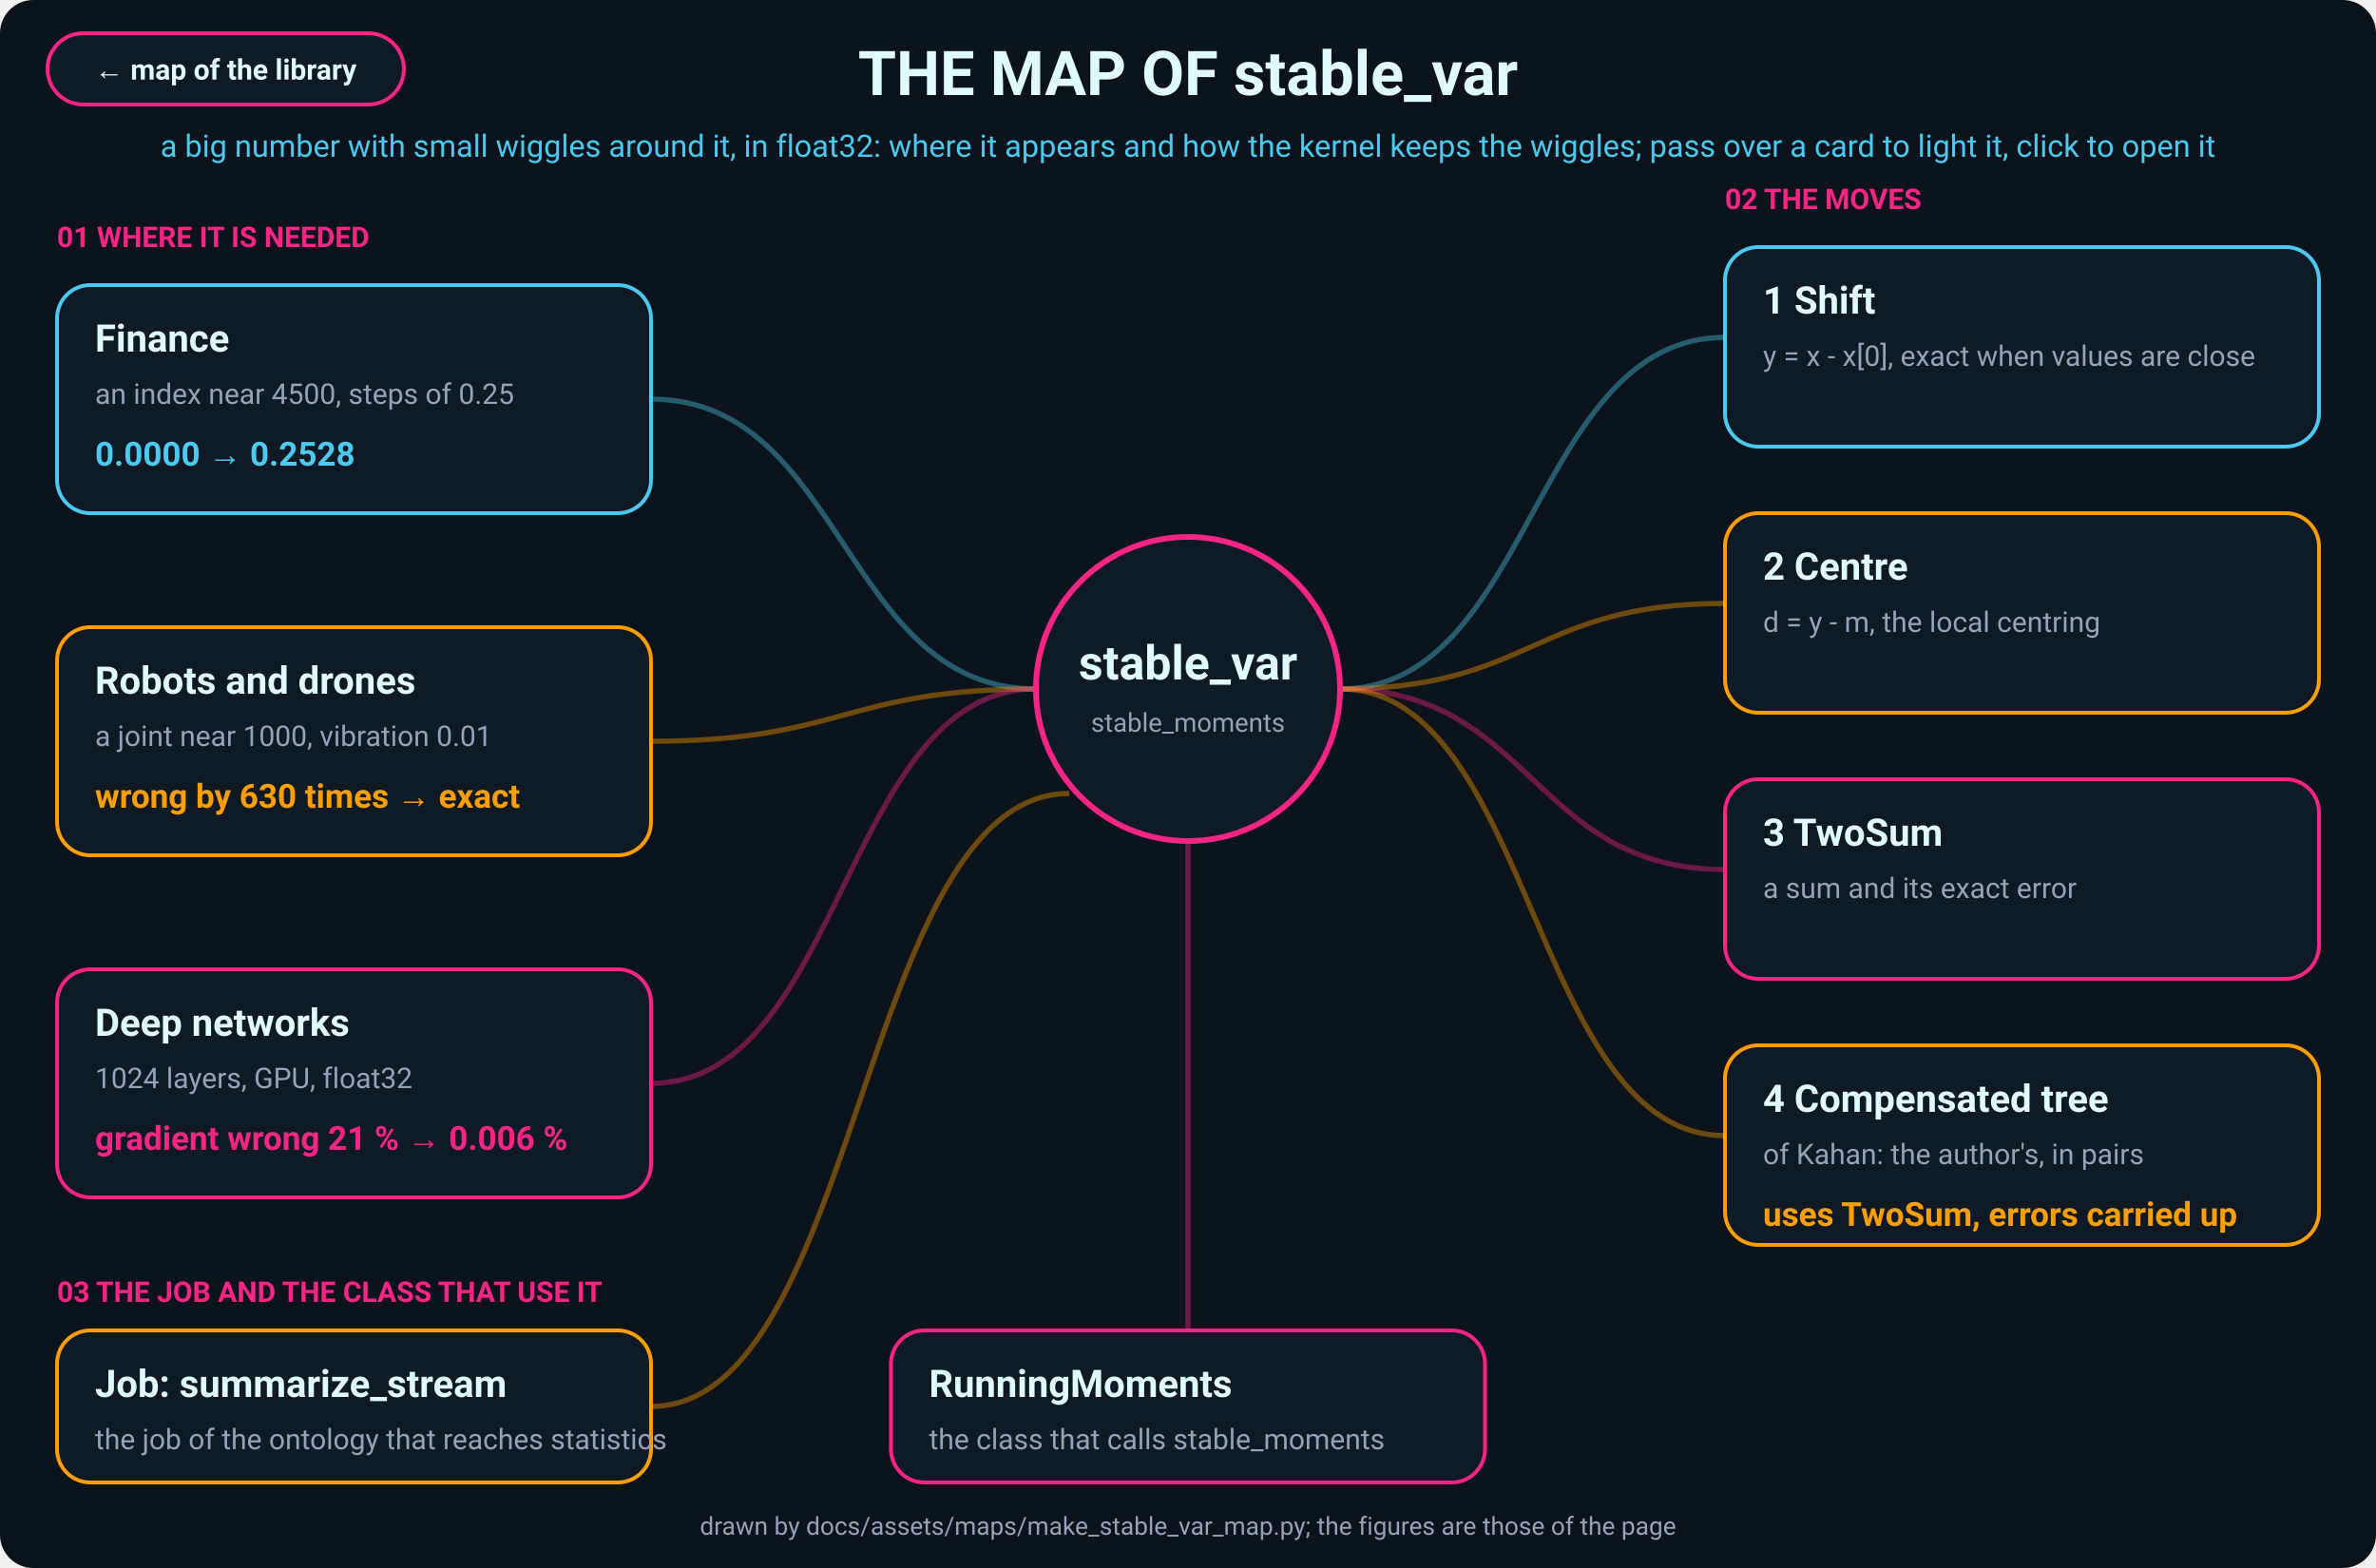
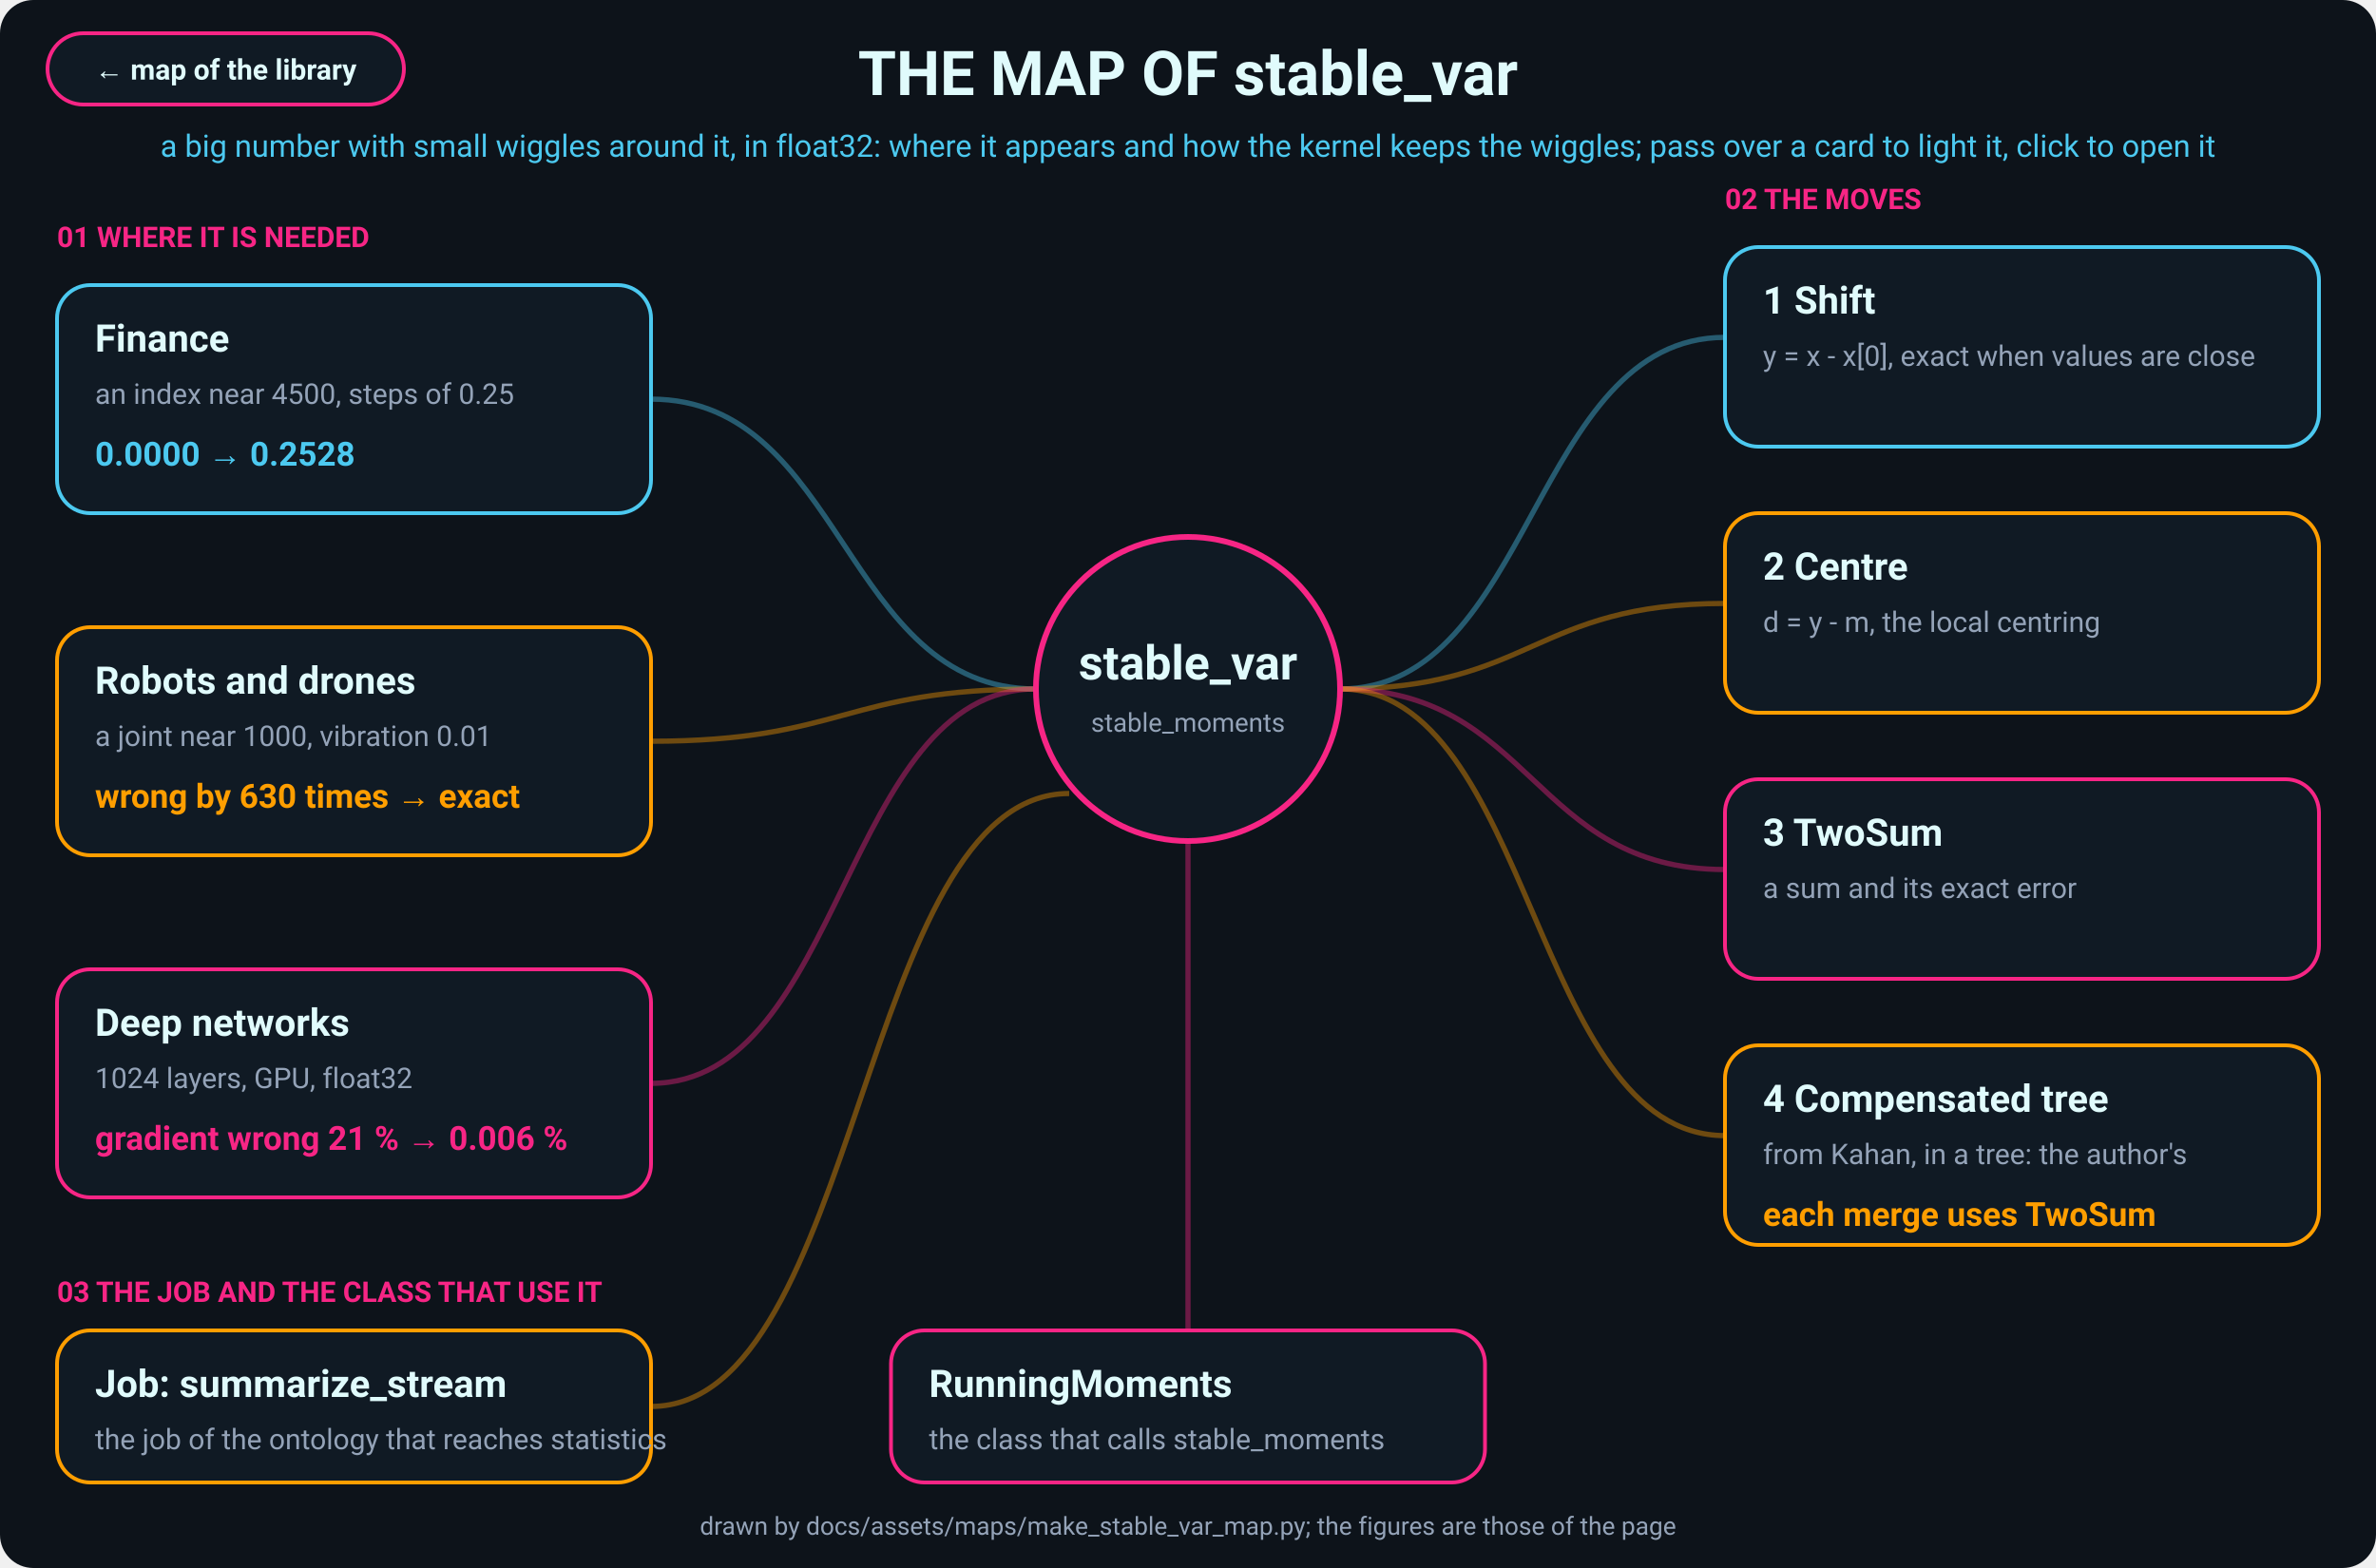
<svg xmlns="http://www.w3.org/2000/svg" viewBox="0 0 1000 660" width="100%" role="img" aria-label="The map of stable_var: the fields where it is needed and the moves of the kernel">
  <style>text{font-family:system-ui,-apple-system,'Segoe UI',Roboto,Arial,sans-serif}.e{opacity:.4;transition:opacity .15s}.net:hover .e{opacity:.08}.net .g:hover .e{opacity:1;stroke-width:3}a:hover .card{fill:#17303f;stroke-width:2.6}a:hover text.dn{fill:#fff}</style>
  <rect width="1000" height="660" fill="#0d131a" rx="14" />
  <text x="500" y="40" fill="#e0fbfc" font-size="26" font-weight="700" text-anchor="middle">THE MAP OF stable_var</text>
  <text x="500" y="66" fill="#4cc9f0" font-size="13" text-anchor="middle">a big number with small wiggles around it, in float32: where it appears and how the kernel keeps the wiggles; pass over a card to light it, click to open it</text>
  <text x="24" y="104" fill="#f72585" font-size="12" font-weight="700">01  WHERE IT IS NEEDED</text>
  <text x="726" y="88" fill="#f72585" font-size="12" font-weight="700">02  THE MOVES</text>
  <text x="24" y="548" fill="#f72585" font-size="12" font-weight="700">03  THE JOB AND THE CLASS THAT USE IT</text>
  <g class="net">
    <g class="g">
      <path class="e" d="M274,168 C355.0,168 355.0,290.0 436.0,290.0" fill="none" stroke="#4cc9f0" stroke-width="2.2" />
      <a href="../../finance/" target="_top">
        <rect class="card" x="24" y="120" width="250" height="96" rx="14" fill="#101a24" stroke="#4cc9f0" stroke-width="1.6" />
        <text class="dn" x="40" y="148" fill="#e0fbfc" font-size="16" font-weight="700">Finance</text>
        <text x="40" y="170" fill="#94a3b8" font-size="12">an index near 4500, steps of 0.25</text>
        <text x="40" y="196" fill="#4cc9f0" font-size="14" font-weight="700">0.0000 → 0.2528</text>
      </a>
    </g>
    <g class="g">
      <path class="e" d="M274,312 C355.0,312 355.0,290.0 436.0,290.0" fill="none" stroke="#ff9e00" stroke-width="2.2" />
      <a href="../../dynamics/" target="_top">
        <rect class="card" x="24" y="264" width="250" height="96" rx="14" fill="#101a24" stroke="#ff9e00" stroke-width="1.6" />
        <text class="dn" x="40" y="292" fill="#e0fbfc" font-size="16" font-weight="700">Robots and drones</text>
        <text x="40" y="314" fill="#94a3b8" font-size="12">a joint near 1000, vibration 0.01</text>
        <text x="40" y="340" fill="#ff9e00" font-size="14" font-weight="700">wrong by 630 times → exact</text>
      </a>
    </g>
    <g class="g">
      <path class="e" d="M274,456 C355.0,456 355.0,290.0 436.0,290.0" fill="none" stroke="#f72585" stroke-width="2.2" />
      <a href="../../neural/overview/" target="_top">
        <rect class="card" x="24" y="408" width="250" height="96" rx="14" fill="#101a24" stroke="#f72585" stroke-width="1.6" />
        <text class="dn" x="40" y="436" fill="#e0fbfc" font-size="16" font-weight="700">Deep networks</text>
        <text x="40" y="458" fill="#94a3b8" font-size="12">1024 layers, GPU, float32</text>
        <text x="40" y="484" fill="#f72585" font-size="14" font-weight="700">gradient wrong 21 % → 0.006 %</text>
      </a>
    </g>
    <g class="g">
      <path class="e" d="M564.0,290.0 C645.0,290.0 645.0,142 726,142" fill="none" stroke="#4cc9f0" stroke-width="2.2" />
      <a href="../../stats/stable_variance/#shift" target="_top">
        <rect class="card" x="726" y="104" width="250" height="84" rx="14" fill="#101a24" stroke="#4cc9f0" stroke-width="1.6" />
        <text class="dn" x="742" y="132" fill="#e0fbfc" font-size="16" font-weight="700">1  Shift</text>
        <text x="742" y="154" fill="#94a3b8" font-size="12">y = x - x[0], exact when values are close</text>
      </a>
    </g>
    <g class="g">
      <path class="e" d="M564.0,290.0 C645.0,290.0 645.0,254 726,254" fill="none" stroke="#ff9e00" stroke-width="2.2" />
      <a href="../../stats/stable_variance/#centre" target="_top">
        <rect class="card" x="726" y="216" width="250" height="84" rx="14" fill="#101a24" stroke="#ff9e00" stroke-width="1.6" />
        <text class="dn" x="742" y="244" fill="#e0fbfc" font-size="16" font-weight="700">2  Centre</text>
        <text x="742" y="266" fill="#94a3b8" font-size="12">d = y - m, the local centring</text>
      </a>
    </g>
    <g class="g">
      <path class="e" d="M564.0,290.0 C645.0,290.0 645.0,366 726,366" fill="none" stroke="#f72585" stroke-width="2.2" />
      <a href="../../stats/stable_variance/#twosum" target="_top">
        <rect class="card" x="726" y="328" width="250" height="84" rx="14" fill="#101a24" stroke="#f72585" stroke-width="1.6" />
        <text class="dn" x="742" y="356" fill="#e0fbfc" font-size="16" font-weight="700">3  TwoSum</text>
        <text x="742" y="378" fill="#94a3b8" font-size="12">a sum and its exact error</text>
      </a>
    </g>
    <g class="g">
      <path class="e" d="M564.0,290.0 C645.0,290.0 645.0,478 726,478" fill="none" stroke="#ff9e00" stroke-width="2.2" />
      <a href="../../stats/stable_variance/#compensated-tree" target="_top">
        <rect class="card" x="726" y="440" width="250" height="84" rx="14" fill="#101a24" stroke="#ff9e00" stroke-width="1.6" />
        <text class="dn" x="742" y="468" fill="#e0fbfc" font-size="16" font-weight="700">4  Compensated tree</text>
-         <text x="742" y="490" fill="#94a3b8" font-size="12">of Kahan: the author's, in pairs</text>
-         <text x="742" y="516" fill="#ff9e00" font-size="14" font-weight="700">uses TwoSum, errors carried up</text>
+         <text x="742" y="490" fill="#94a3b8" font-size="12">from Kahan, in a tree: the author's</text>
+         <text x="742" y="516" fill="#ff9e00" font-size="14" font-weight="700">each merge uses TwoSum</text>
      </a>
    </g>
    <g class="g">
      <path class="e" d="M274,592 C362.0,592 362.0,334.0 450.0,334.0" fill="none" stroke="#ff9e00" stroke-width="2.2" />
      <a href="../../stats/" target="_top">
        <rect class="card" x="24" y="560" width="250" height="64" rx="14" fill="#101a24" stroke="#ff9e00" stroke-width="1.6" />
        <text class="dn" x="40" y="588" fill="#e0fbfc" font-size="16" font-weight="700">Job: summarize_stream</text>
        <text x="40" y="610" fill="#94a3b8" font-size="12">the job of the ontology that reaches statistics</text>
      </a>
    </g>
    <g class="g">
      <path class="e" d="M500.0,354.0 L500.0,560" fill="none" stroke="#f72585" stroke-width="2.2" />
      <a href="../../stats/moments/" target="_top">
        <rect class="card" x="375" y="560" width="250" height="64" rx="14" fill="#101a24" stroke="#f72585" stroke-width="1.6" />
        <text class="dn" x="391" y="588" fill="#e0fbfc" font-size="16" font-weight="700">RunningMoments</text>
        <text x="391" y="610" fill="#94a3b8" font-size="12">the class that calls stable_moments</text>
      </a>
    </g>
  </g>
  <a class="back" href="../../#the-library-folder-by-folder" target="_top">
    <rect class="card" x="20" y="14" width="150" height="30" rx="15" fill="#101a24" stroke="#f72585" stroke-width="1.6" />
    <text class="dn" x="95" y="33.5" fill="#e0fbfc" font-size="12" font-weight="700" text-anchor="middle">← map of the library</text>
  </a>
  <circle cx="500.0" cy="290.0" r="64" fill="#101a24" stroke="#f72585" stroke-width="2.4" />
  <text x="500.0" y="286.0" fill="#e0fbfc" font-size="20" font-weight="700" text-anchor="middle">stable_var</text>
  <text x="500.0" y="308.0" fill="#94a3b8" font-size="11" text-anchor="middle">stable_moments</text>
  <text x="500" y="646" fill="#94a3b8" font-size="10.5" text-anchor="middle">drawn by docs/assets/maps/make_stable_var_map.py; the figures are those of the page</text>
</svg>
